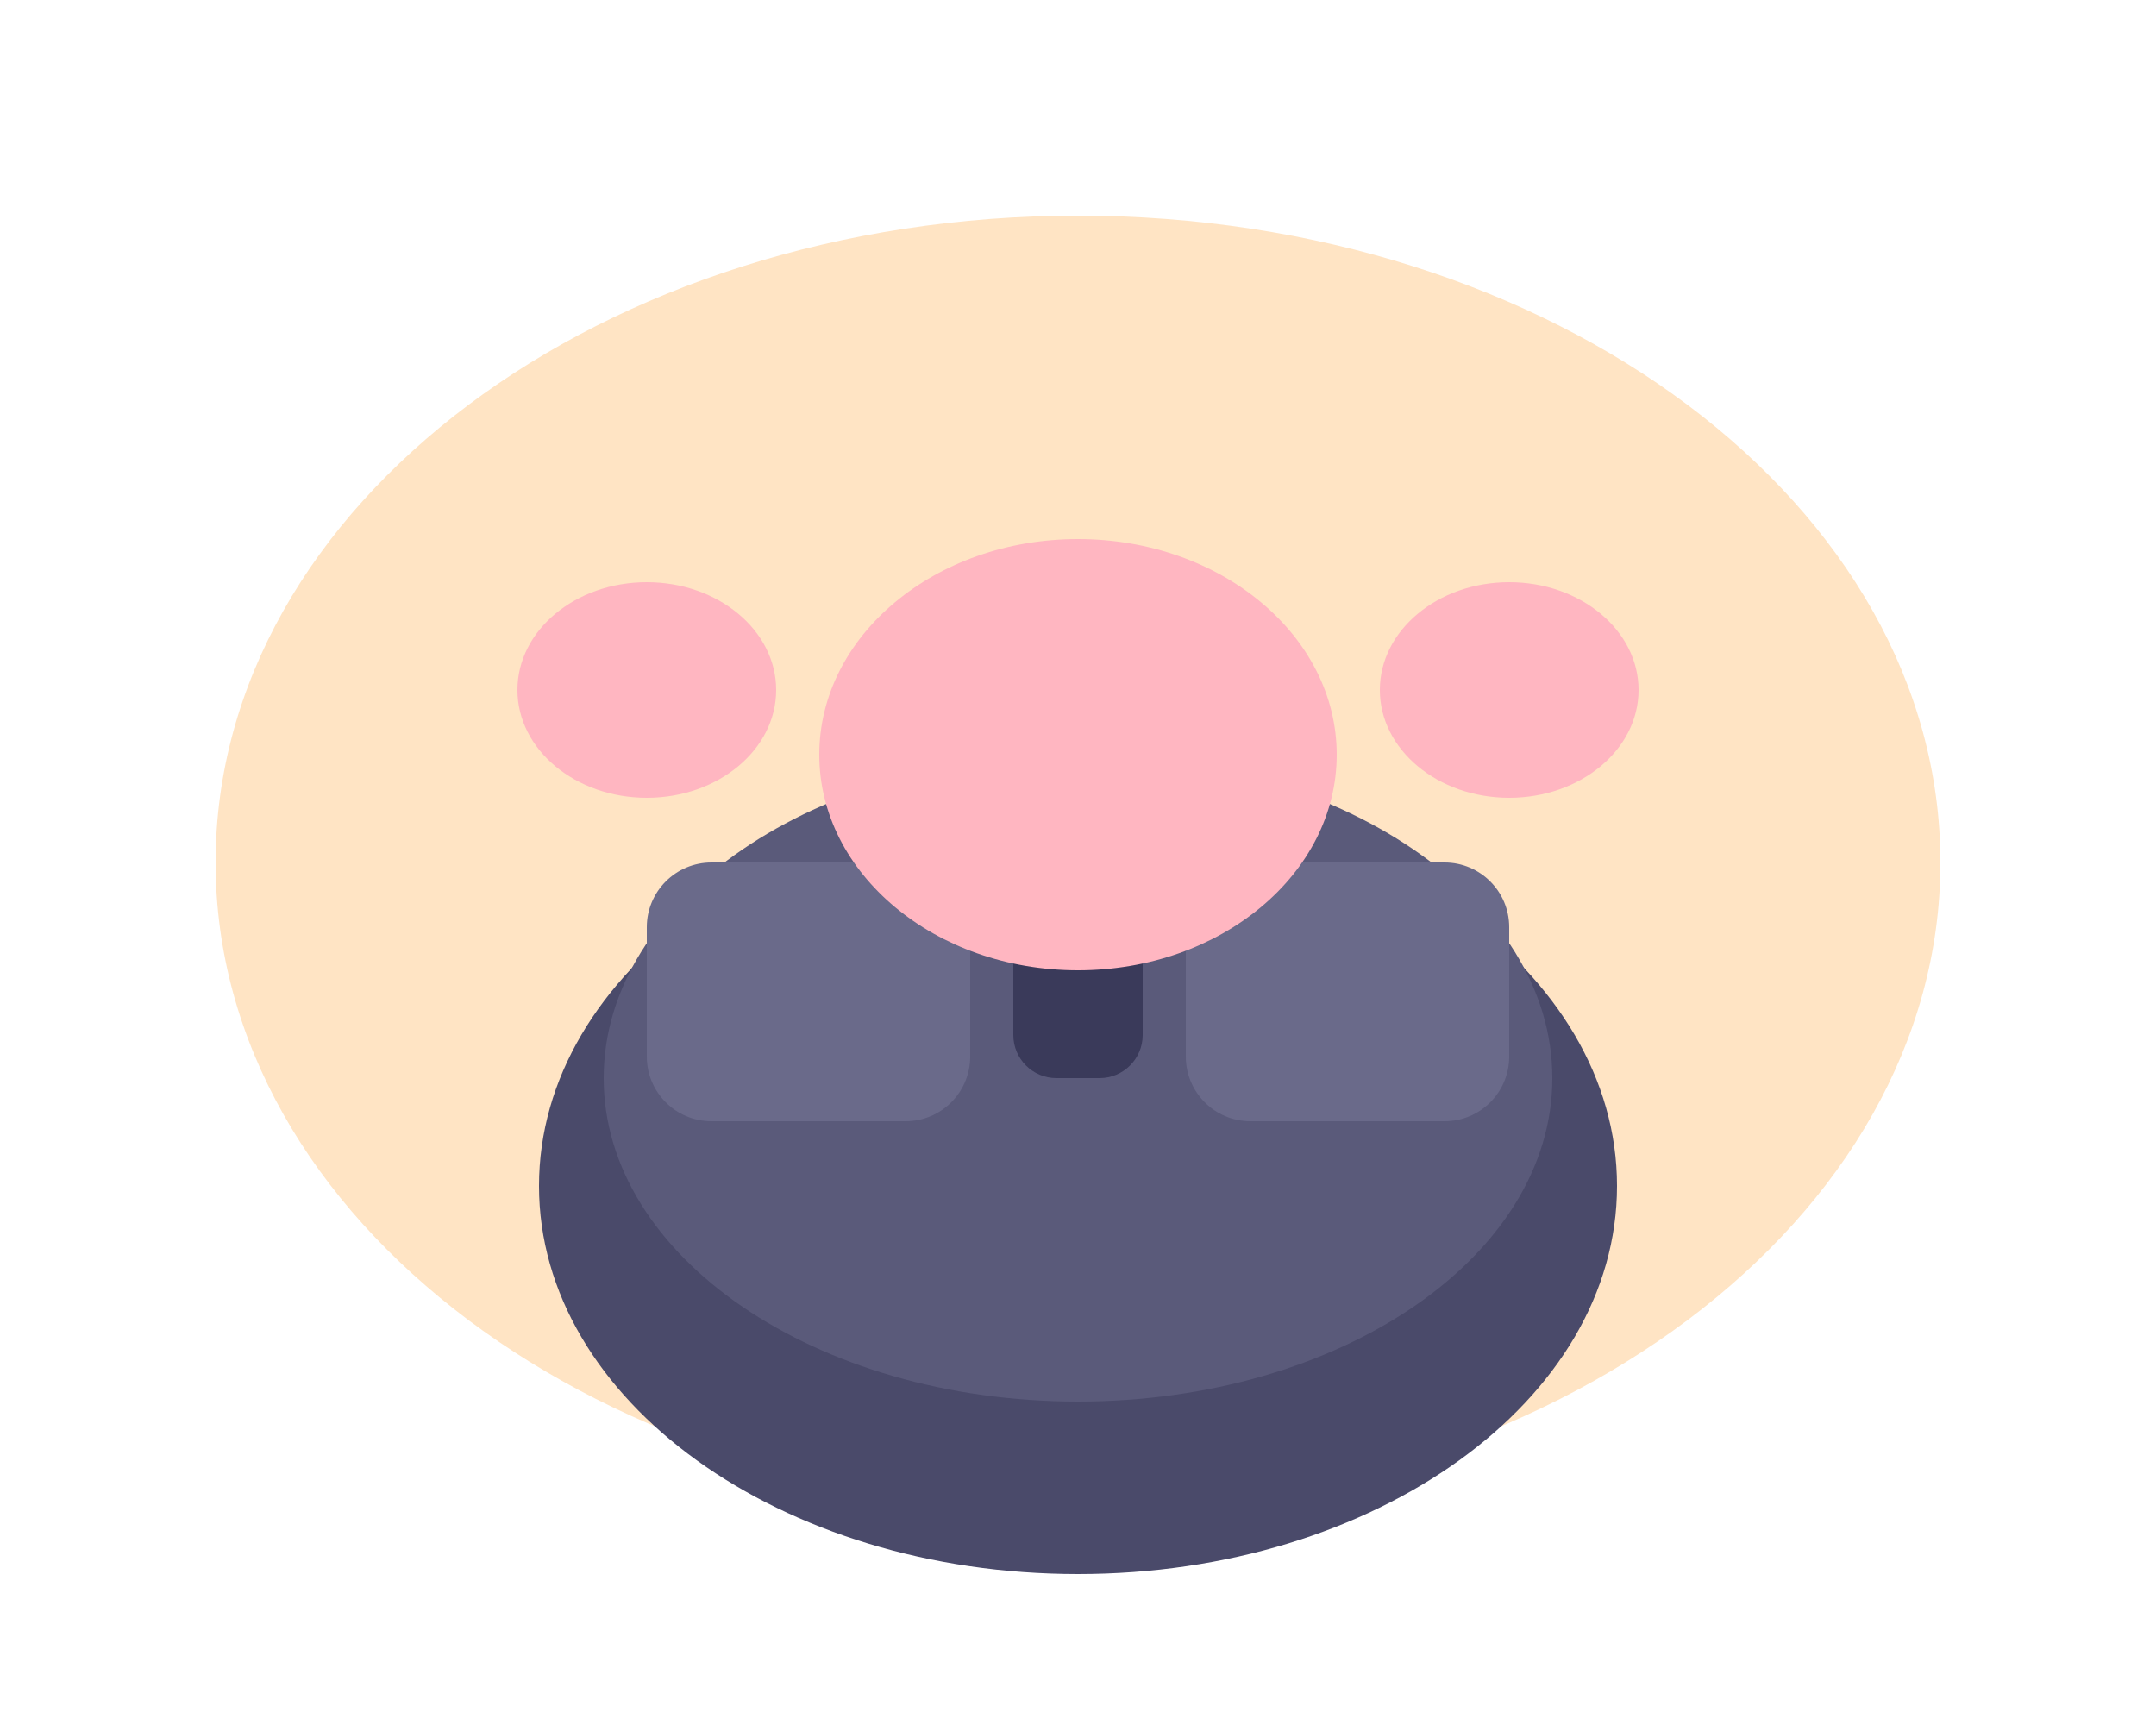
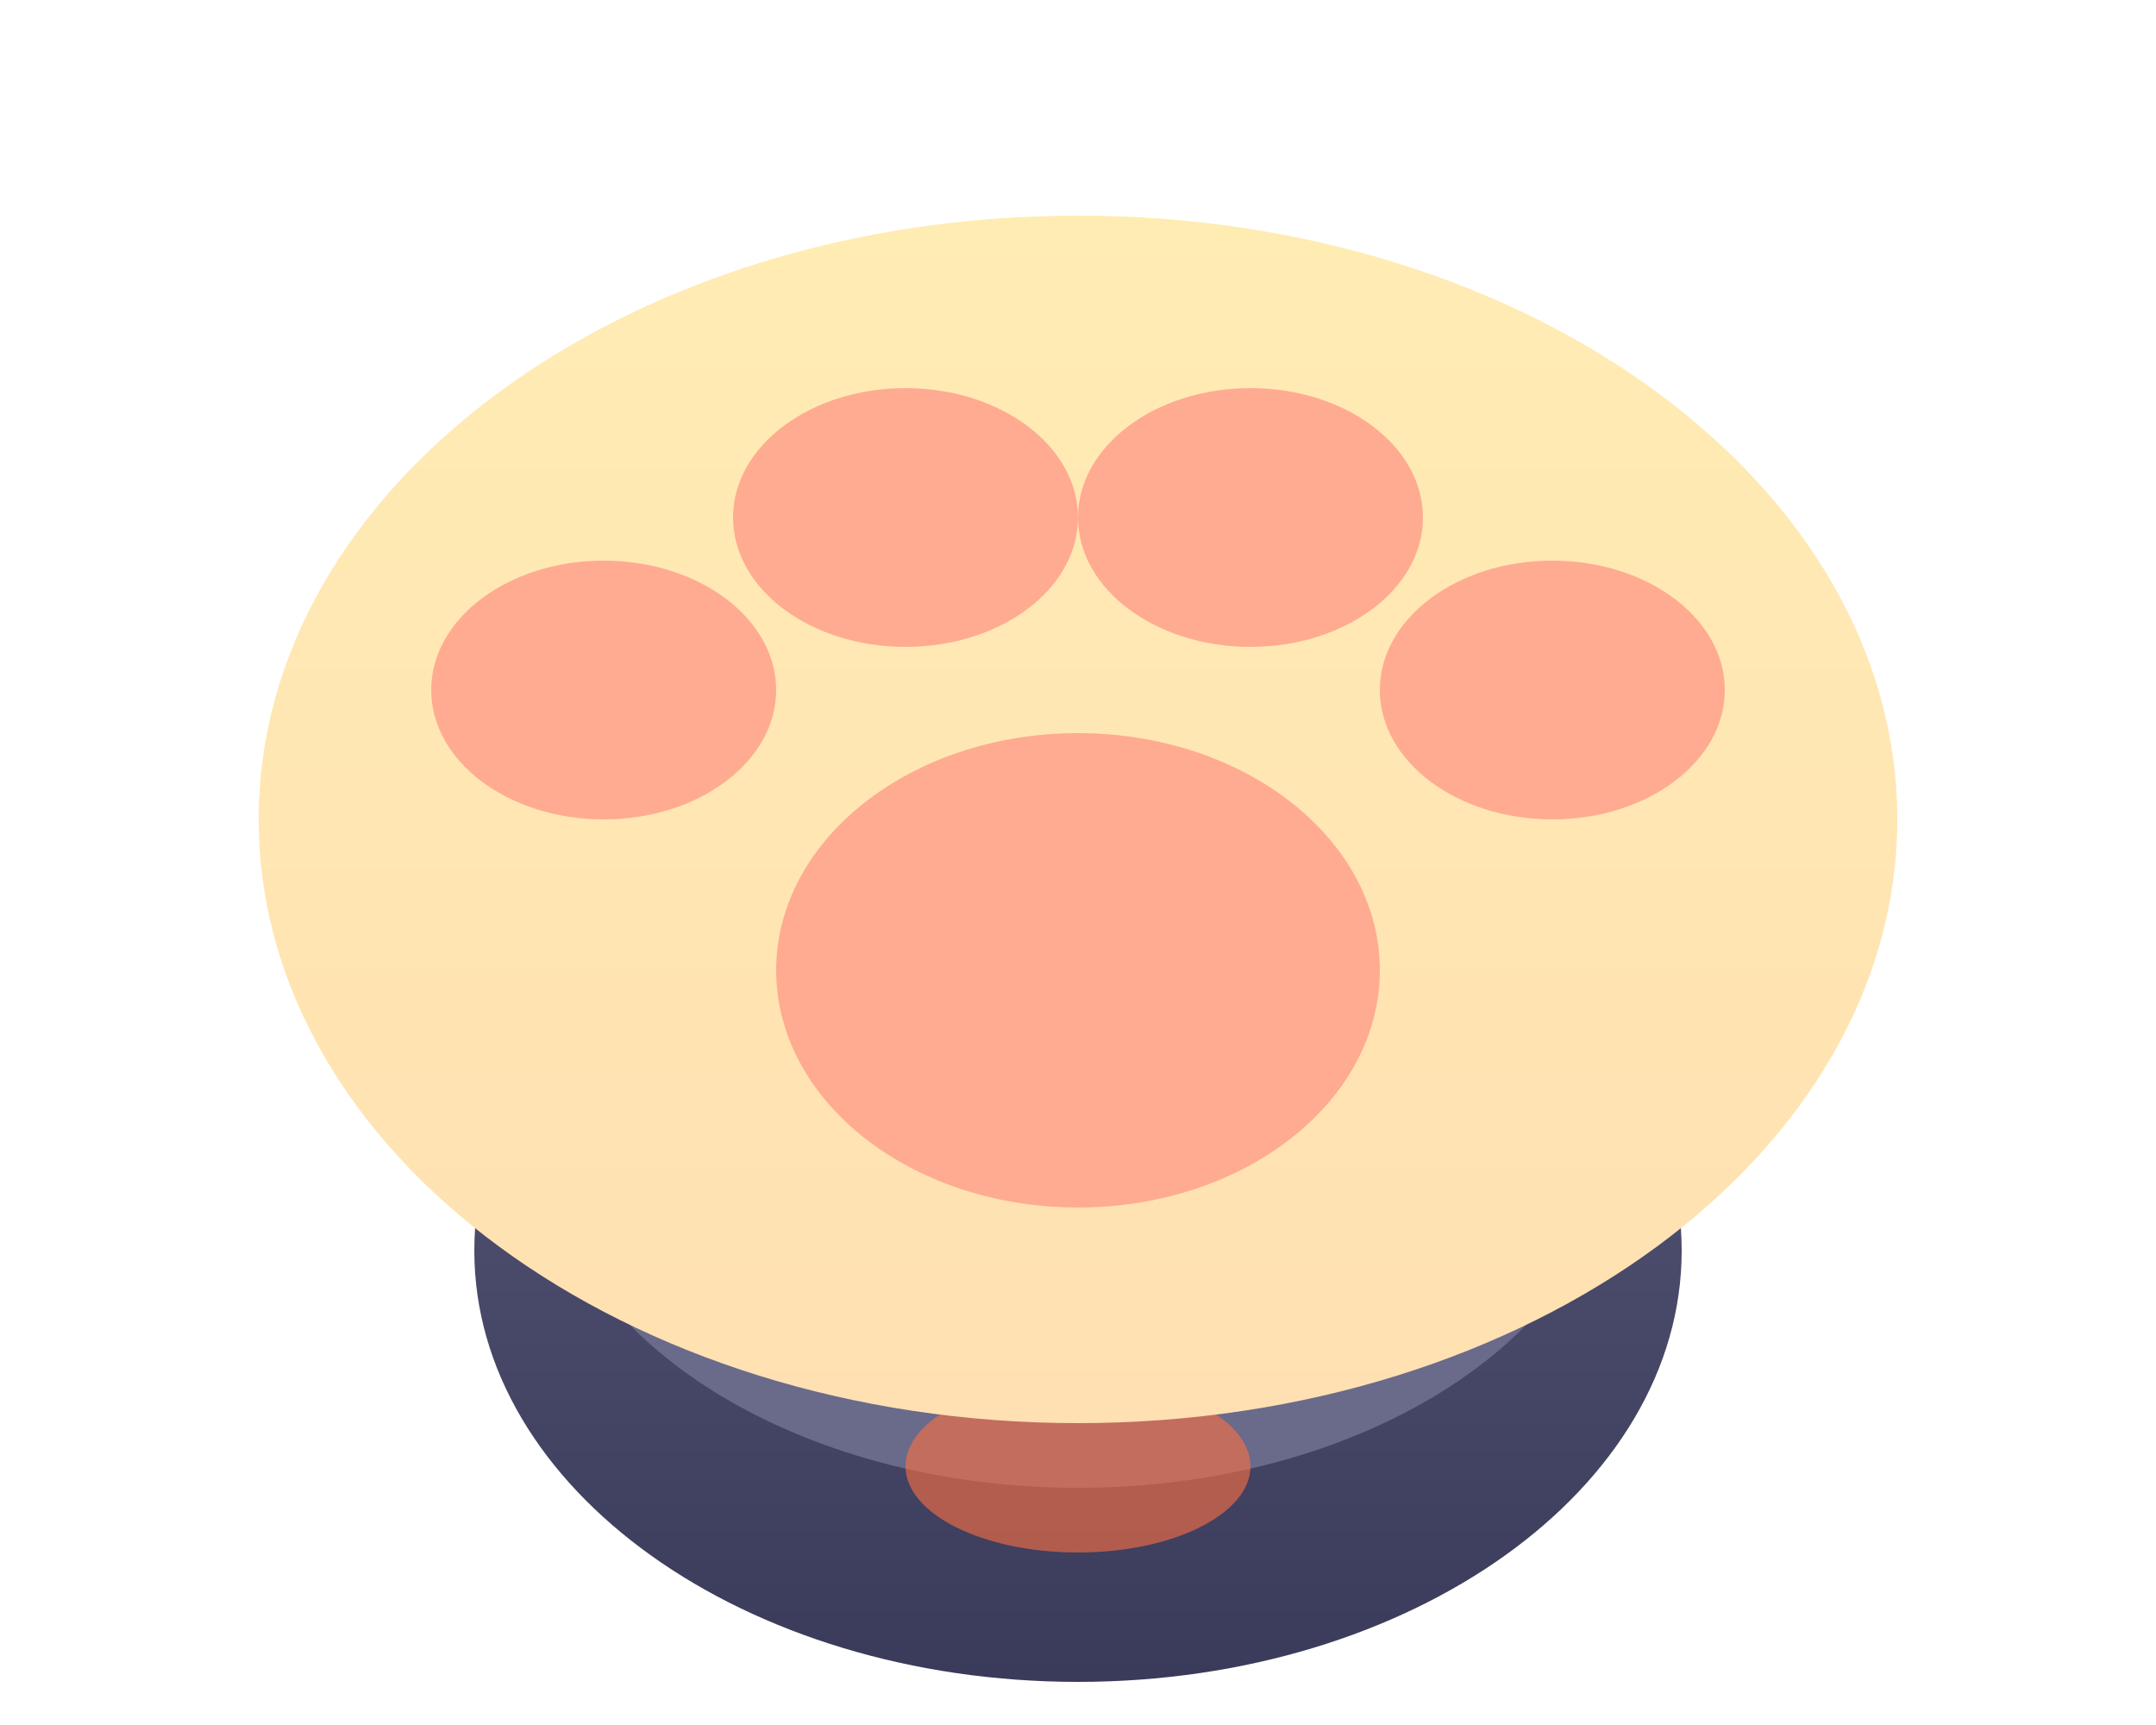
<svg xmlns="http://www.w3.org/2000/svg" viewBox="0 0 100 80">
-   <ellipse cx="50" cy="40" rx="40" ry="30" fill="#FFE4C4" />
-   <ellipse cx="50" cy="55" rx="25" ry="18" fill="#4a4a6a" />
-   <ellipse cx="50" cy="50" rx="22" ry="15" fill="#5a5a7a" />
-   <rect x="30" y="40" width="15" height="12" rx="3" fill="#6a6a8a" />
-   <rect x="55" y="40" width="15" height="12" rx="3" fill="#6a6a8a" />
-   <rect x="47" y="42" width="6" height="8" rx="2" fill="#3a3a5a" />
-   <ellipse cx="50" cy="35" rx="12" ry="10" fill="#FFB6C1" />
-   <ellipse cx="30" cy="32" rx="6" ry="5" fill="#FFB6C1" />
-   <ellipse cx="70" cy="32" rx="6" ry="5" fill="#FFB6C1" />
+   <defs>
+     <linearGradient id="skinGrad" x1="0%" y1="0%" x2="0%" y2="100%">
+       <stop offset="0%" style="stop-color:#FFECB3" />
+       <stop offset="100%" style="stop-color:#FFE0B2" />
+     </linearGradient>
+     <linearGradient id="mouseGrad" x1="0%" y1="0%" x2="0%" y2="100%">
+       <stop offset="0%" style="stop-color:#5a5a7a" />
+       <stop offset="100%" style="stop-color:#3a3a5a" />
+     </linearGradient>
+   </defs>
+   <ellipse cx="50" cy="58" rx="28" ry="20" fill="url(#mouseGrad)" />
+   <ellipse cx="50" cy="52" rx="25" ry="17" fill="#6a6a8a" />
+   <rect x="27" y="40" width="18" height="14" rx="4" fill="#7a7a9a" />
+   <rect x="55" y="40" width="18" height="14" rx="4" fill="#7a7a9a" />
+   <rect x="46" y="42" width="8" height="10" rx="3" fill="#4a4a6a" />
+   <ellipse cx="50" cy="68" rx="8" ry="4" fill="#FF7043" opacity="0.6" />
+   <ellipse cx="50" cy="38" rx="38" ry="28" fill="url(#skinGrad)" />
+   <ellipse cx="50" cy="45" rx="14" ry="11" fill="#FFAB91" />
+   <ellipse cx="28" cy="32" rx="8" ry="6" fill="#FFAB91" />
+   <ellipse cx="42" cy="24" rx="8" ry="6" fill="#FFAB91" />
+   <ellipse cx="58" cy="24" rx="8" ry="6" fill="#FFAB91" />
+   <ellipse cx="72" cy="32" rx="8" ry="6" fill="#FFAB91" />
</svg>
